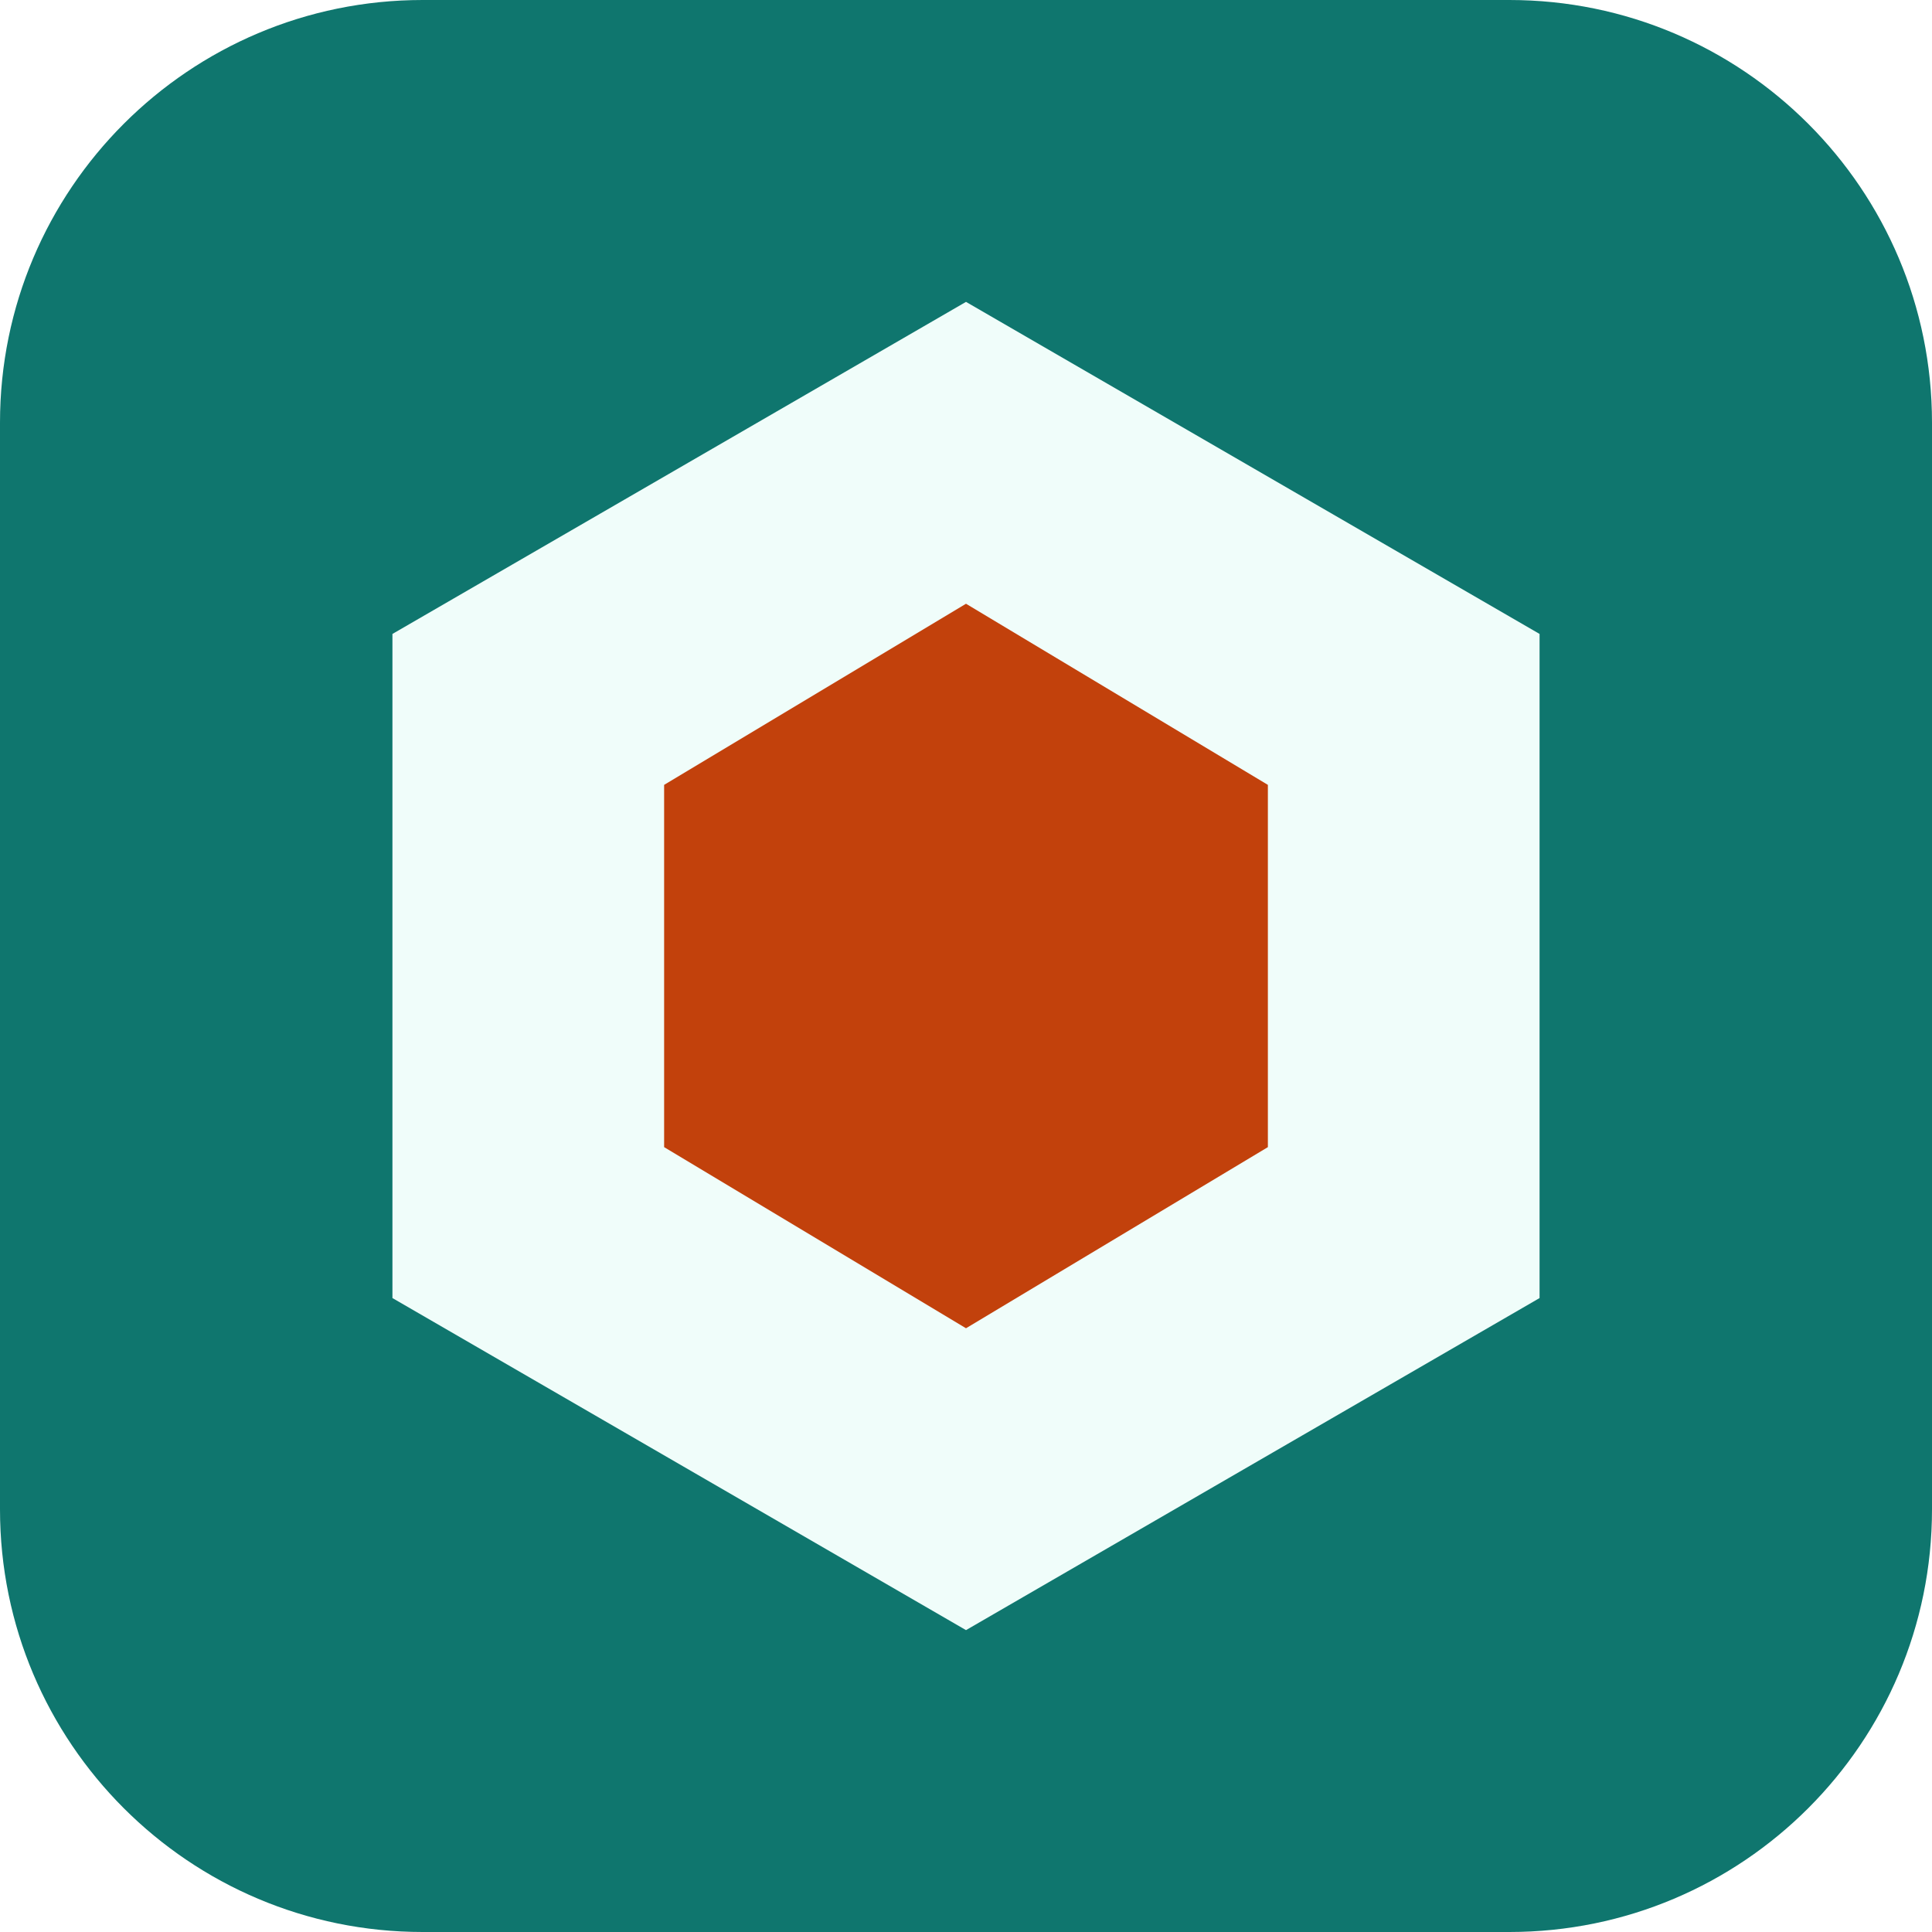
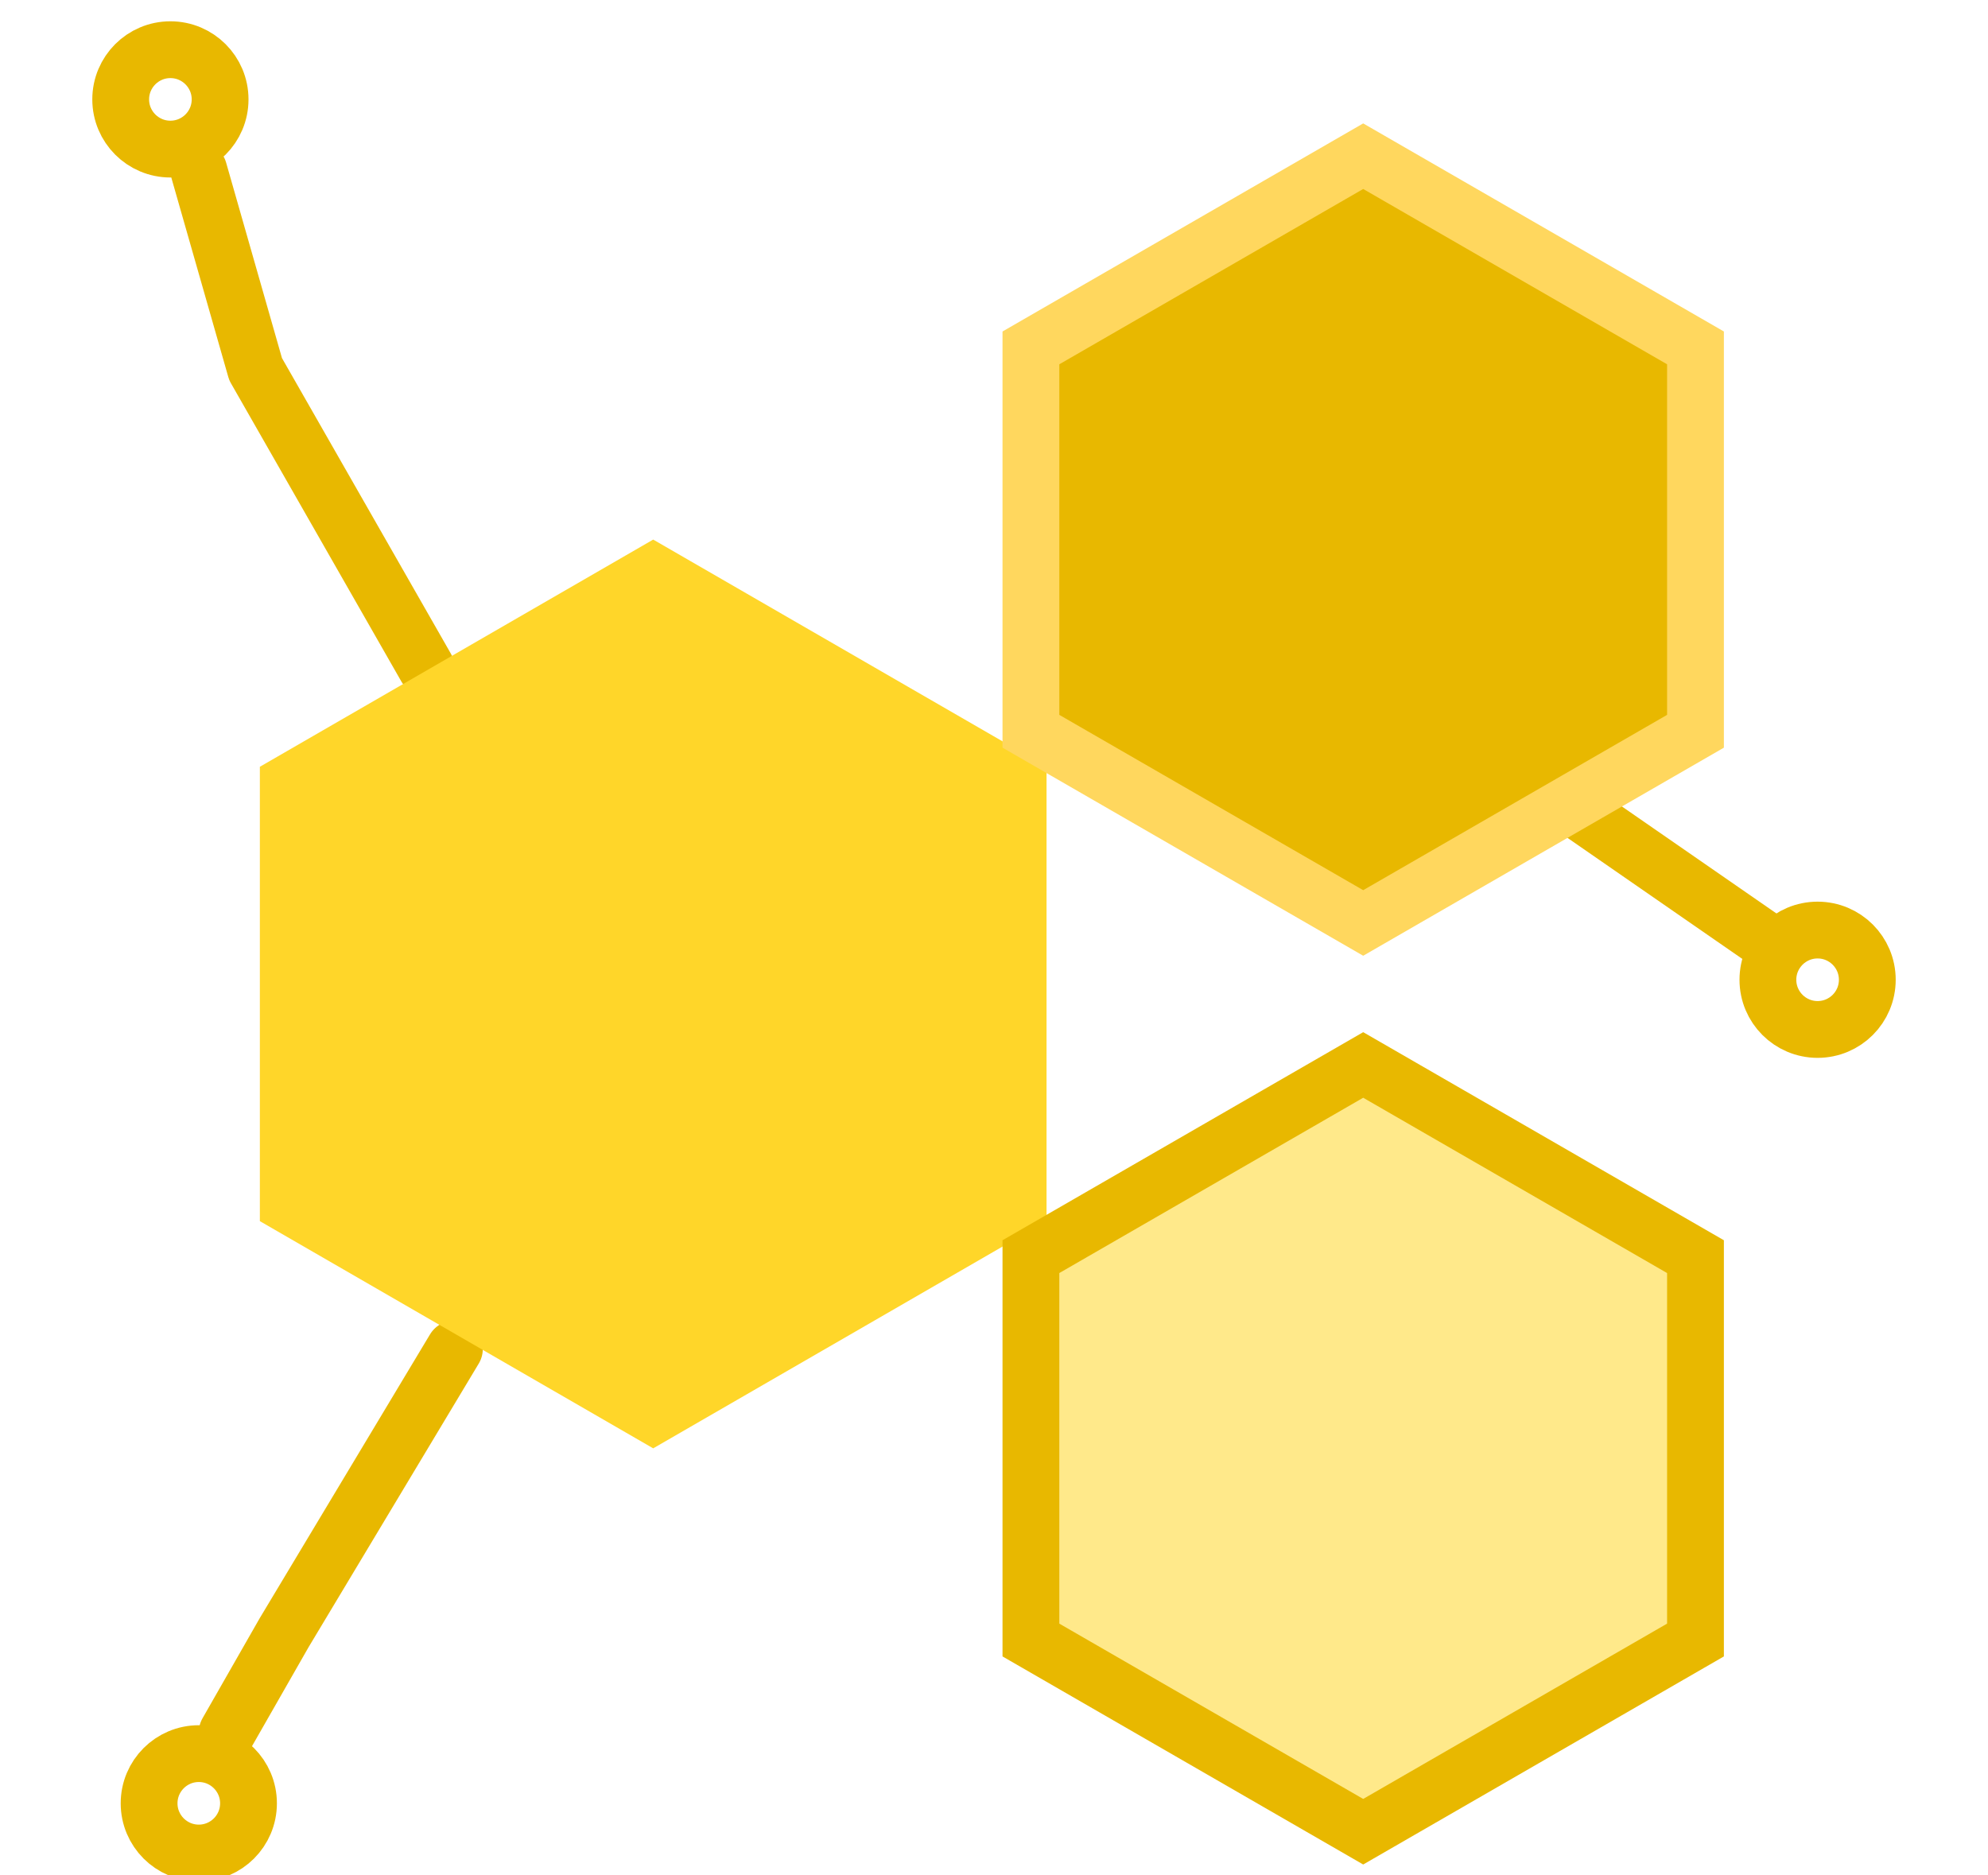
- <svg xmlns="http://www.w3.org/2000/svg" viewBox="0 0 64 64">
-   <rect width="64" height="64" rx="14" fill="#0F766E" />
-   <polygon points="32,10 51,21 51,43 32,54 13,43 13,21" fill="#F0FDFA" />
-   <polygon points="32,20 42,26 42,38 32,44 22,38 22,26" fill="#C2410C" />
+ <svg xmlns="http://www.w3.org/2000/svg" viewBox="0 0 140 132" width="140" height="132">
+   <g stroke="#E8B800" stroke-width="4" stroke-linecap="round" stroke-linejoin="round" fill="none">
+     <path d="M30 47 18 26 14 12" />
+     <circle cx="12" cy="7" r="3.5" />
+     <path d="M111 57 124 66" />
+     <circle cx="128" cy="69" r="3.5" />
+     <path d="M32 95 20 115 16 122" />
+     <circle cx="14" cy="127" r="3.5" />
+   </g>
+   <polygon points="46,38 73.7,54 73.7,86 46,102 18.3,86 18.3,54" fill="#FFD629" />
+   <polygon points="96,11 119.4,24.5 119.4,51.5 96,65 72.6,51.5 72.6,24.5" fill="#E8B800" stroke="#FFD75E" stroke-width="4" />
+   <polygon points="96,75 119.4,88.5 119.4,115.5 96,129 72.6,115.5 72.6,88.5" fill="#FFE98A" stroke="#E8B800" stroke-width="4" />
</svg>
